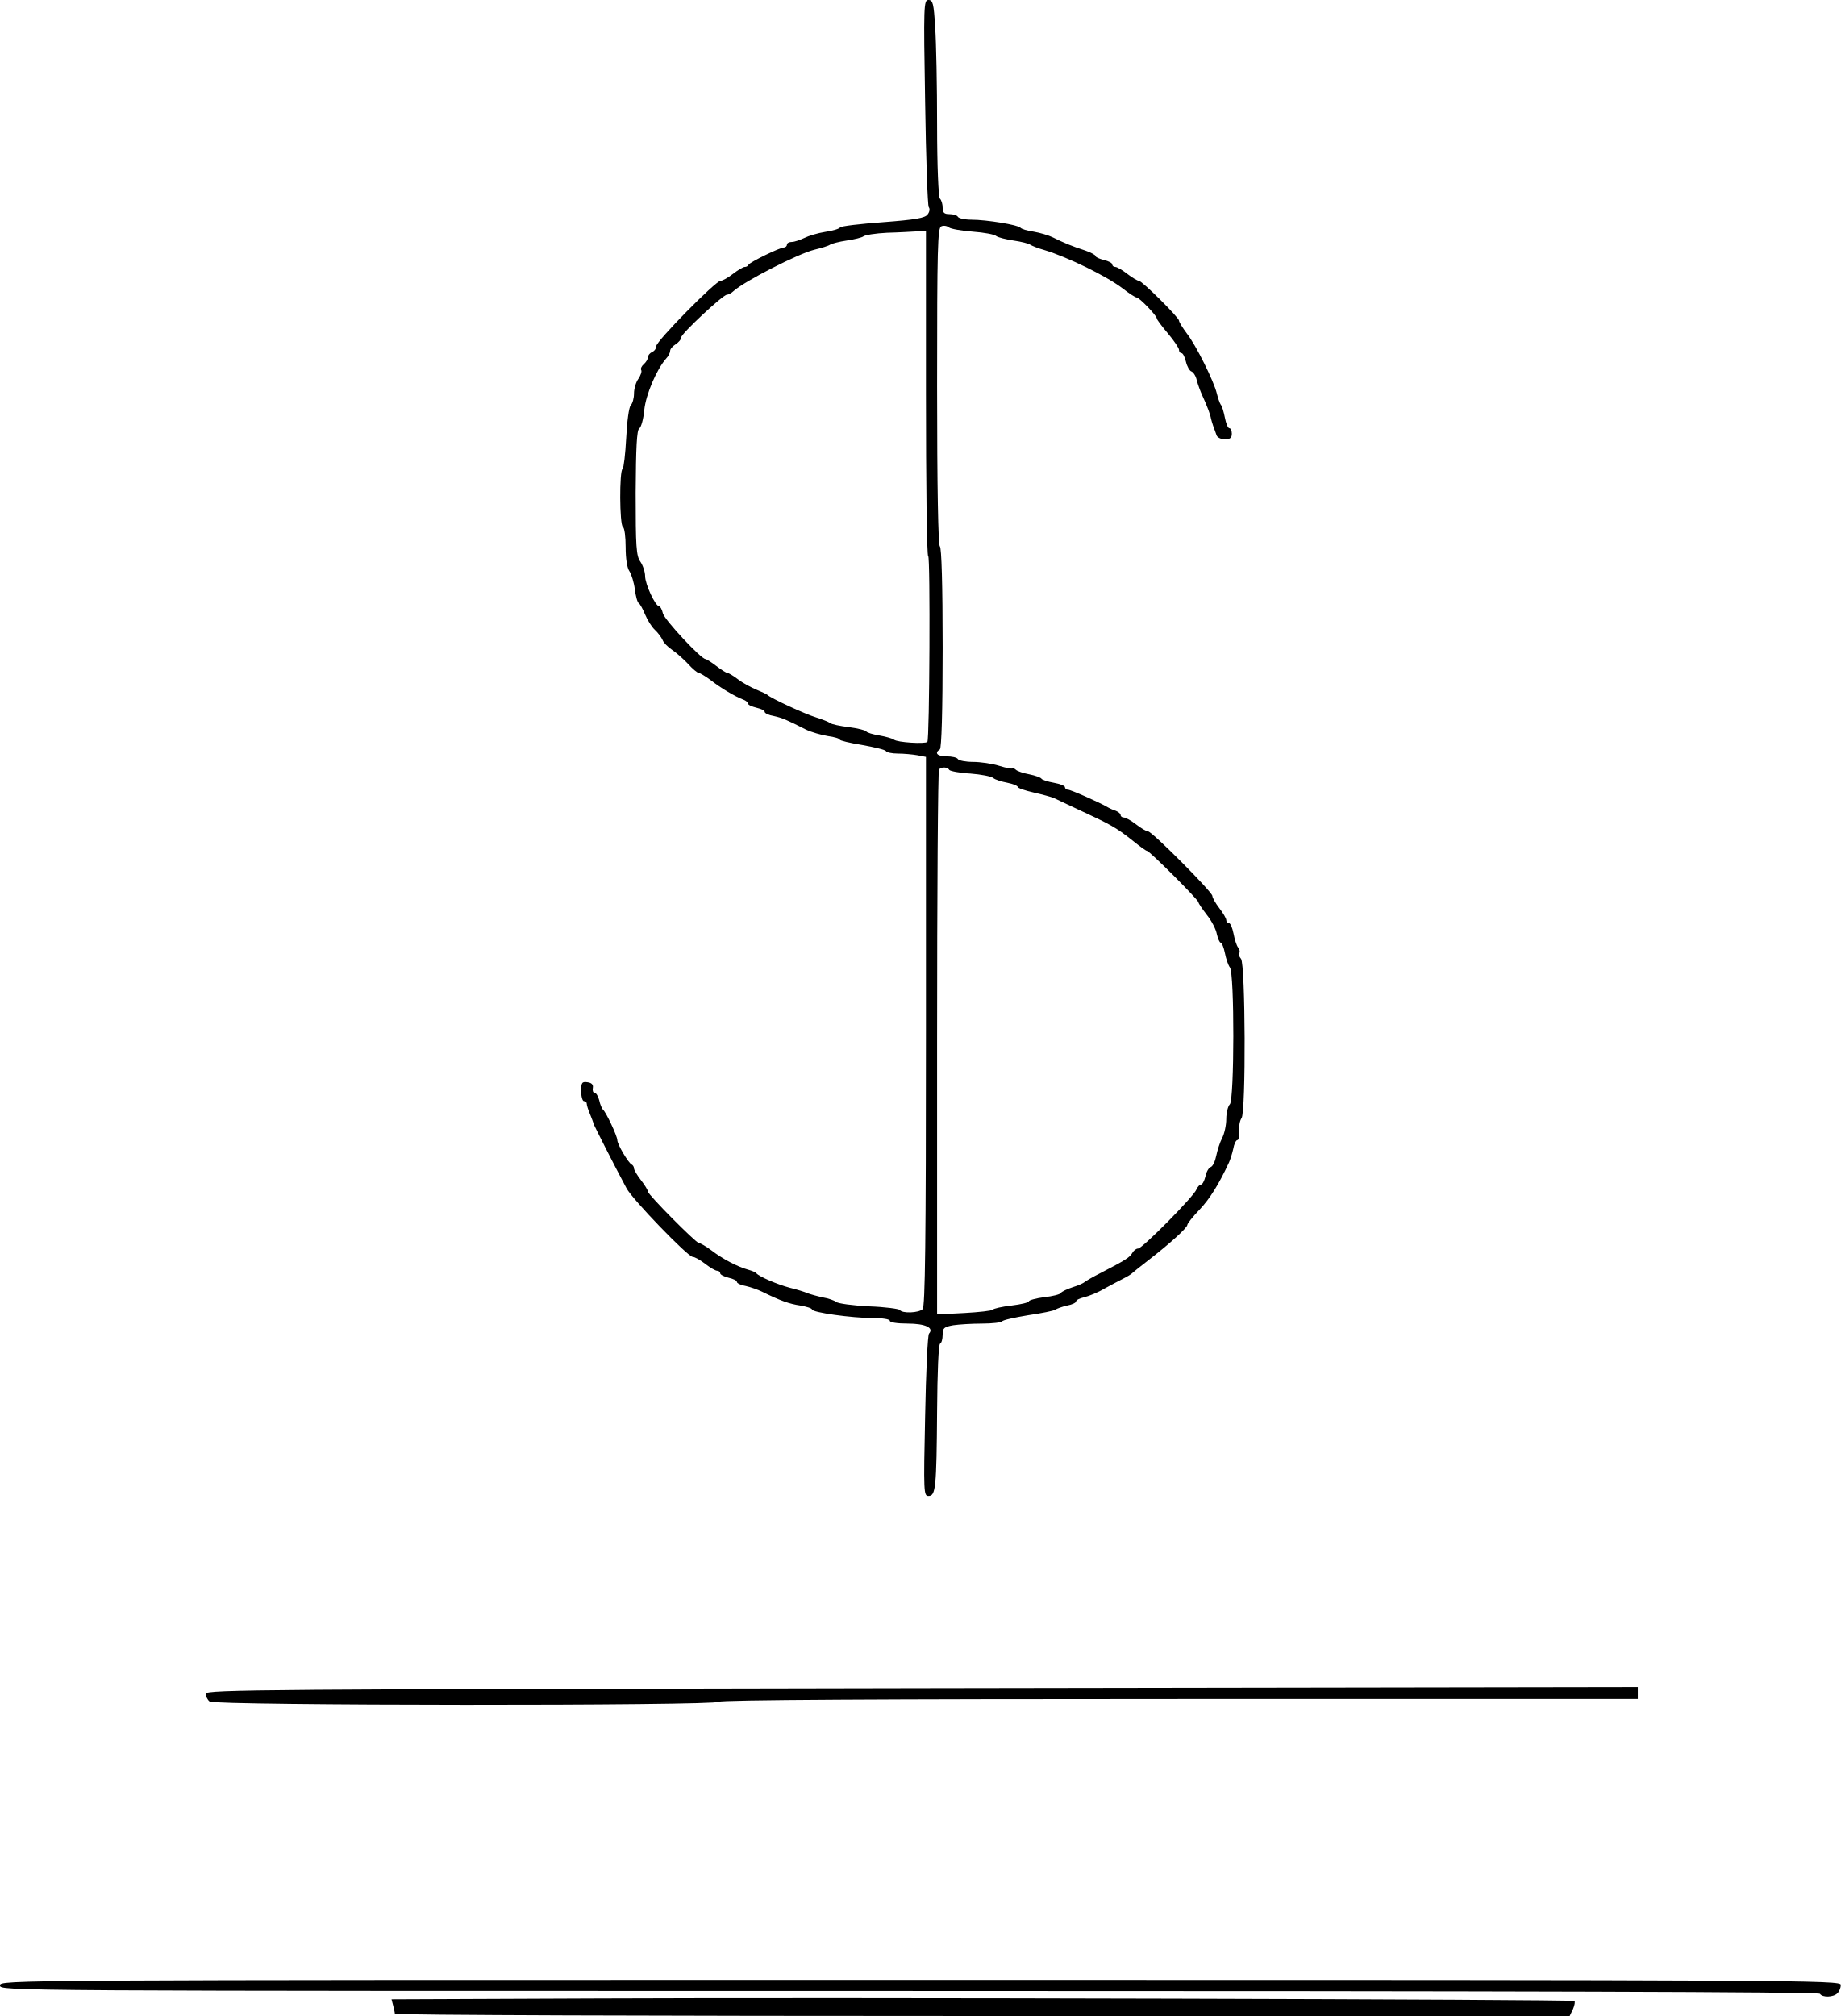
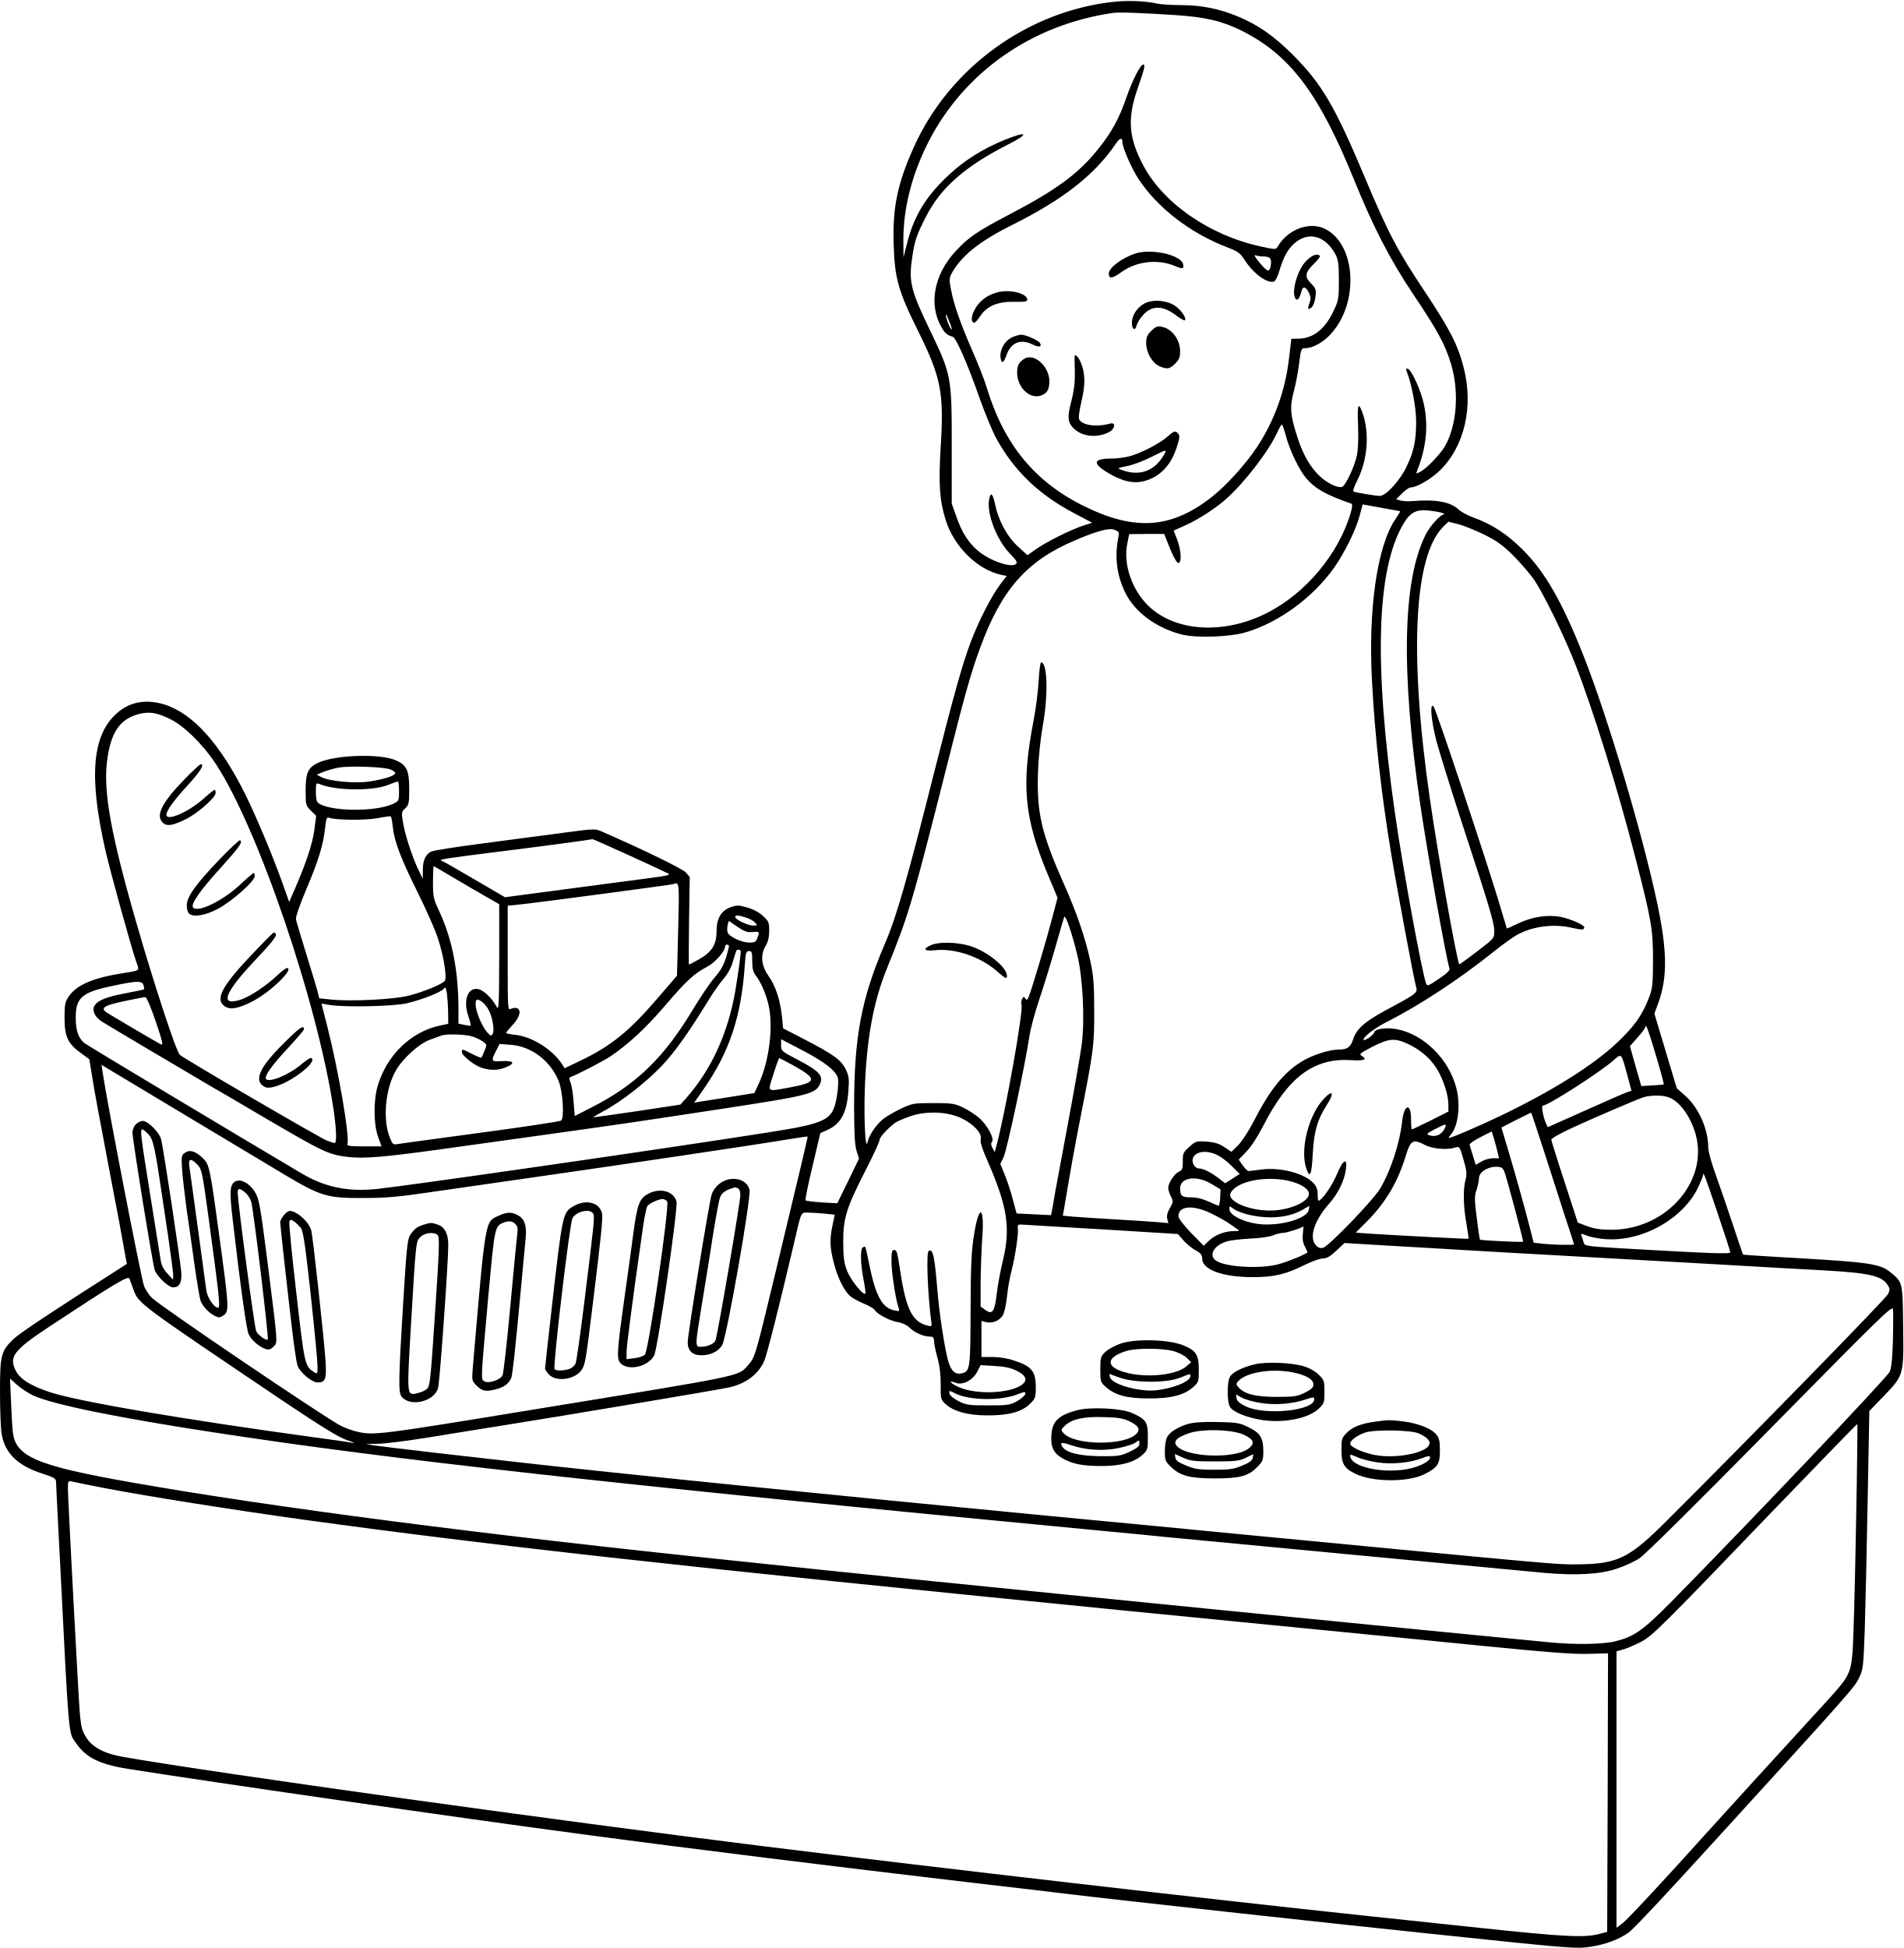
- <svg xmlns="http://www.w3.org/2000/svg" version="1.0" width="662pt" height="725pt" viewBox="0 0 662 725" preserveAspectRatio="xMidYMid meet">
-   <g transform="translate(0,725) scale(0.1,-0.1)" fill="#000000" stroke="none">
-     <path d="M3327 6883 c3 -203 9 -373 13 -378 5 -6 3 -17 -4 -26 -9 -13 -43 -19 -161 -28 -81 -6 -151 -14 -154 -19 -3 -5 -27 -12 -54 -16 -26 -4 -59 -14 -75 -22 -15 -7 -35 -14 -44 -14 -10 0 -18 -4 -18 -10 0 -5 -5 -10 -11 -10 -14 0 -123 -53 -127 -62 -2 -5 -8 -8 -14 -8 -5 0 -24 -11 -42 -25 -18 -14 -38 -25 -45 -25 -17 0 -231 -217 -231 -235 0 -9 -7 -18 -15 -21 -8 -4 -15 -12 -15 -19 0 -7 -7 -18 -15 -25 -8 -7 -12 -16 -9 -21 3 -5 -2 -19 -10 -31 -9 -12 -16 -36 -16 -53 0 -17 -5 -36 -12 -43 -6 -6 -13 -56 -16 -117 -3 -58 -9 -108 -13 -111 -12 -7 -11 -201 1 -209 6 -3 10 -36 10 -73 0 -40 5 -75 14 -87 7 -11 16 -40 19 -64 3 -24 9 -47 14 -50 5 -3 15 -22 23 -41 8 -19 23 -44 35 -55 12 -11 24 -28 28 -37 3 -9 19 -25 34 -35 15 -10 41 -33 57 -50 16 -18 34 -33 39 -33 4 0 24 -12 43 -26 37 -29 88 -59 117 -70 9 -3 17 -10 17 -14 0 -5 14 -11 30 -15 17 -4 30 -10 30 -15 0 -5 15 -12 33 -15 31 -7 45 -13 116 -49 19 -9 54 -19 78 -23 23 -3 43 -9 43 -13 0 -3 36 -12 80 -19 44 -8 83 -17 86 -22 3 -5 22 -9 43 -9 21 0 53 -3 70 -6 l31 -6 0 -987 c0 -754 -3 -990 -12 -999 -14 -14 -74 -16 -82 -3 -3 4 -53 11 -111 13 -58 3 -111 10 -118 16 -6 5 -28 13 -47 16 -19 4 -44 11 -55 15 -11 5 -40 14 -65 20 -45 12 -110 40 -120 52 -3 4 -16 9 -30 13 -39 11 -92 39 -131 69 -20 15 -41 27 -46 27 -10 0 -183 174 -183 185 0 5 -11 23 -25 41 -14 18 -25 37 -25 42 0 6 -4 12 -8 14 -12 5 -52 73 -52 88 0 14 -41 102 -52 110 -3 3 -10 18 -13 33 -4 15 -11 27 -17 27 -5 0 -8 8 -6 18 2 11 -4 18 -19 20 -20 3 -23 -1 -23 -32 0 -20 5 -36 10 -36 6 0 10 -4 10 -9 0 -5 5 -22 12 -38 6 -15 12 -30 12 -33 1 -5 75 -151 119 -233 20 -39 221 -247 238 -247 7 0 27 -11 45 -25 18 -14 37 -25 43 -25 6 0 11 -4 11 -9 0 -5 14 -12 30 -16 17 -4 30 -10 30 -15 0 -5 15 -12 33 -15 17 -4 43 -13 57 -20 67 -33 98 -44 138 -50 23 -4 42 -10 42 -14 0 -11 144 -31 218 -31 35 0 62 -4 62 -10 0 -6 28 -10 64 -10 63 0 96 -15 77 -36 -5 -5 -11 -138 -14 -297 -6 -275 -5 -287 12 -287 26 0 29 28 31 305 1 140 5 241 11 243 5 2 9 16 9 32 0 24 5 28 38 34 20 3 67 6 104 6 37 0 69 4 72 8 3 5 45 14 93 22 48 7 93 16 98 20 6 4 25 11 43 15 17 3 32 10 32 15 0 5 13 11 30 15 16 4 49 17 72 31 24 13 54 29 68 36 14 7 27 15 30 18 3 3 30 25 60 48 79 61 139 116 140 127 0 5 20 30 44 55 36 38 69 90 106 170 4 9 11 30 15 48 3 18 10 32 15 32 5 0 7 15 6 33 -1 17 3 38 9 46 16 22 14 554 -2 573 -7 8 -10 18 -6 21 3 4 1 12 -4 19 -6 7 -13 30 -17 51 -4 20 -11 37 -16 37 -6 0 -10 5 -10 11 0 6 -11 25 -25 43 -14 18 -25 38 -25 44 0 14 -217 232 -231 232 -6 0 -25 11 -43 25 -18 14 -38 25 -44 25 -7 0 -12 4 -12 9 0 5 -8 11 -17 15 -10 3 -25 10 -33 15 -28 16 -129 61 -139 61 -6 0 -11 4 -11 9 0 5 -18 12 -40 16 -22 4 -42 10 -45 15 -3 4 -22 11 -42 15 -21 4 -44 11 -50 17 -7 6 -13 8 -13 5 0 -3 -21 1 -47 9 -25 8 -68 14 -94 14 -26 0 -51 5 -54 10 -3 6 -22 10 -41 10 -33 0 -45 12 -24 25 6 4 10 137 10 365 0 228 -4 361 -10 365 -6 4 -10 207 -10 576 0 499 2 570 15 575 8 4 21 2 28 -4 6 -5 45 -12 85 -15 41 -3 79 -10 85 -16 7 -5 35 -12 62 -16 28 -4 55 -11 60 -15 6 -4 28 -13 50 -19 86 -26 226 -95 282 -138 23 -18 46 -33 51 -33 9 0 72 -65 72 -75 0 -4 18 -28 40 -54 22 -26 40 -53 40 -59 0 -7 4 -12 9 -12 5 0 12 -14 16 -31 4 -17 13 -33 20 -35 7 -3 16 -17 19 -32 4 -15 13 -40 21 -57 17 -37 28 -67 30 -80 1 -5 5 -18 8 -27 4 -10 9 -25 12 -33 2 -8 16 -15 30 -15 18 0 25 5 25 20 0 11 -4 20 -9 20 -5 0 -12 17 -16 38 -4 20 -10 42 -15 47 -4 6 -10 24 -14 40 -10 43 -75 174 -108 216 -15 20 -28 41 -28 46 0 11 -133 143 -144 143 -5 0 -24 11 -42 25 -18 14 -37 25 -43 25 -6 0 -11 4 -11 9 0 5 -13 12 -30 16 -16 4 -30 10 -30 14 0 4 -17 13 -37 20 -47 15 -80 29 -116 47 -16 8 -47 17 -70 21 -23 3 -44 10 -47 14 -7 10 -122 29 -177 29 -23 0 -45 5 -48 10 -3 6 -17 10 -31 10 -18 0 -24 5 -24 23 0 13 -4 27 -10 33 -5 5 -10 115 -10 264 0 140 -3 299 -7 353 -5 84 -8 97 -24 97 -17 0 -18 -18 -12 -367z m3 -1048 c0 -322 3 -585 8 -585 8 0 5 -660 -3 -668 -8 -8 -108 -2 -120 8 -5 4 -29 11 -52 15 -24 4 -45 10 -48 15 -3 4 -31 11 -62 15 -32 4 -62 10 -68 15 -5 4 -28 13 -50 20 -40 12 -165 70 -175 81 -3 3 -21 11 -40 19 -19 8 -49 24 -66 37 -17 13 -34 23 -38 23 -4 0 -22 11 -40 25 -18 14 -36 25 -39 25 -16 0 -147 141 -153 164 -3 14 -10 26 -14 26 -13 0 -50 79 -50 108 0 15 -8 39 -17 52 -15 21 -17 53 -17 248 1 163 4 226 13 231 7 5 15 34 18 67 6 56 44 145 79 185 8 8 14 21 14 27 0 7 9 17 20 24 11 7 20 18 20 25 0 13 150 153 164 153 5 0 17 6 25 14 41 36 232 134 290 148 25 6 51 14 56 18 6 4 33 11 60 15 28 4 55 11 60 15 6 5 44 11 85 13 41 1 90 4 108 5 l32 2 0 -585z m84 -1354 c3 -4 37 -11 76 -13 38 -3 75 -10 82 -16 7 -6 30 -13 51 -17 20 -4 37 -11 37 -15 0 -4 26 -13 57 -20 31 -7 64 -16 73 -20 8 -4 47 -22 85 -40 119 -55 139 -66 197 -112 26 -21 49 -38 53 -38 9 0 185 -176 185 -185 0 -4 14 -24 30 -45 17 -21 33 -52 36 -69 4 -17 10 -31 14 -31 4 0 11 -17 15 -37 4 -21 12 -44 18 -52 17 -20 16 -476 0 -492 -7 -7 -13 -31 -13 -53 0 -23 -7 -54 -15 -69 -8 -15 -17 -44 -21 -63 -4 -20 -12 -38 -20 -41 -7 -2 -16 -18 -19 -34 -4 -16 -11 -29 -16 -29 -5 0 -12 -8 -16 -17 -8 -24 -195 -213 -210 -213 -7 0 -16 -7 -21 -16 -9 -16 -25 -26 -112 -71 -30 -15 -57 -31 -60 -34 -3 -3 -22 -12 -42 -18 -21 -7 -40 -16 -43 -21 -3 -5 -30 -12 -60 -15 -30 -4 -55 -11 -55 -15 0 -4 -28 -11 -62 -15 -35 -4 -65 -11 -68 -15 -3 -4 -49 -9 -102 -12 l-98 -5 0 977 c0 537 3 980 7 983 9 10 31 9 37 -2z" />
-     <path d="M740 1159 c0 -9 6 -22 14 -28 17 -15 1822 -16 1831 -1 4 7 590 10 1656 10 l1649 0 0 21 0 22 -2575 -4 c-2370 -4 -2575 -5 -2575 -20z" />
-     <path d="M0 110 c0 -20 7 -20 3269 -20 2169 0 3272 -3 3276 -10 9 -14 48 -13 63 2 7 7 12 20 12 30 0 17 -129 18 -3310 18 -3303 0 -3310 0 -3310 -20z" />
-     <path d="M2151 63 l-743 -3 6 -23 c3 -12 6 -25 6 -29 0 -5 951 -8 2113 -8 l2112 0 12 25 c6 14 8 27 5 29 -10 6 -2669 13 -3511 9z" />
+ <svg xmlns="http://www.w3.org/2000/svg" version="1.0" width="1121pt" height="1147pt" viewBox="0 0 1121 1147" preserveAspectRatio="xMidYMid meet">
+   <g transform="translate(0,1147) scale(0.1,-0.1)" fill="#000000" stroke="none">
+     <path d="M6565 11460 c-511 -53 -974 -389 -1184 -858 -96 -214 -125 -354 -118 -572 6 -198 27 -274 142 -505 137 -277 155 -364 135 -685 -13 -224 -7 -314 29 -431 49 -158 187 -293 328 -324 l32 -6 -40 -52 c-51 -68 -127 -217 -173 -339 -50 -135 -99 -309 -215 -768 -160 -634 -222 -850 -289 -1005 -139 -324 -182 -548 -182 -961 0 -155 4 -224 14 -259 l15 -47 -64 -132 -64 -131 -90 5 c-50 3 -93 9 -97 12 -3 4 15 94 41 201 l46 195 40 18 c80 35 116 101 125 227 6 76 4 90 -16 132 -27 55 -72 87 -252 180 l-116 60 -7 70 c-10 97 -38 182 -80 240 -42 60 -48 124 -15 177 13 22 20 51 20 87 0 49 -3 57 -36 87 -21 21 -57 40 -92 50 -50 15 -62 15 -97 3 -58 -20 -85 -66 -85 -143 0 -78 -27 -121 -104 -165 -31 -17 -57 -31 -59 -31 -1 0 -1 116 1 258 l4 258 -23 27 c-20 22 -250 134 -495 241 -39 17 -46 17 -230 -8 -104 -14 -315 -41 -469 -62 -154 -20 -291 -41 -305 -48 -33 -15 -50 -51 -50 -111 l0 -50 -30 62 c-36 78 -77 205 -88 278 -8 50 -7 56 15 76 21 20 23 31 23 111 0 112 -14 142 -78 171 -94 41 -359 33 -460 -15 -58 -28 -72 -58 -72 -163 0 -84 1 -88 31 -118 l31 -31 -11 -85 c-12 -84 -48 -191 -114 -344 l-34 -78 -33 93 c-61 173 -159 406 -225 540 -150 301 -309 477 -477 530 -108 33 -204 16 -279 -51 -147 -129 -167 -374 -68 -809 31 -134 153 -575 183 -660 18 -49 22 -46 -79 -62 -178 -28 -273 -69 -320 -137 -22 -33 -25 -48 -25 -126 0 -109 19 -151 93 -205 l53 -39 17 -104 c17 -107 29 -167 117 -634 29 -148 60 -314 69 -369 l18 -98 -56 -36 c-374 -238 -574 -371 -610 -405 -75 -72 -81 -94 -81 -312 0 -104 4 -217 10 -249 18 -111 93 -185 237 -232 69 -22 83 -30 83 -48 0 -12 9 -192 20 -401 58 -1148 52 -1072 98 -1139 59 -85 137 -124 304 -151 483 -77 1961 -290 2668 -384 680 -91 1459 -187 2300 -286 261 -30 529 -62 595 -70 201 -25 1538 -172 2090 -229 858 -90 874 -92 966 -78 81 12 164 43 219 82 29 20 209 212 525 559 776 851 808 887 833 941 25 52 26 67 34 285 4 127 12 468 17 758 l10 529 84 87 c119 123 119 123 115 413 -3 263 -2 258 -79 320 -56 45 -128 56 -508 78 -195 11 -356 21 -356 23 -1 1 -26 74 -55 162 -29 88 -75 221 -101 295 -29 78 -49 151 -49 175 0 106 -55 231 -134 302 l-51 45 -66 220 -66 220 23 62 c55 152 53 309 -7 591 -86 406 -291 1094 -433 1453 -125 316 -225 491 -355 622 -92 93 -184 153 -289 191 -35 12 -76 34 -92 49 -50 46 -133 61 -280 49 -19 -1 -47 0 -62 4 l-26 7 35 35 c19 19 42 35 51 35 36 0 121 50 173 101 144 142 198 375 139 604 -33 132 -82 227 -227 445 -166 249 -216 345 -353 670 -177 422 -255 556 -425 726 -113 113 -206 178 -327 228 -109 45 -215 66 -335 66 -54 0 -116 4 -138 9 -68 15 -166 19 -250 11z m360 -79 c177 -12 272 -35 386 -91 287 -144 456 -368 664 -880 113 -278 211 -468 346 -670 149 -222 189 -297 225 -415 49 -165 33 -364 -38 -485 -28 -47 -106 -128 -142 -147 -27 -14 -28 -14 -21 3 54 134 68 265 41 392 -16 79 -73 204 -95 211 -10 3 -12 -1 -7 -15 29 -72 56 -215 56 -295 0 -112 -13 -176 -56 -266 -39 -83 -122 -173 -158 -173 -23 0 -131 18 -153 25 -8 3 0 26 22 70 62 125 72 287 24 408 -21 51 -26 28 -21 -90 3 -72 0 -140 -7 -175 -14 -65 -66 -177 -87 -185 -8 -3 -28 0 -45 7 -97 40 -171 137 -218 285 -43 132 -46 175 -22 269 12 43 26 119 32 167 11 86 12 89 38 89 43 1 104 34 149 84 172 188 146 542 -45 623 -92 38 -215 -13 -270 -112 -9 -15 -17 -14 -99 4 -300 65 -573 254 -691 477 -87 164 -95 276 -33 454 41 117 46 140 33 140 -17 0 -63 -91 -98 -190 -43 -126 -86 -205 -164 -303 -116 -147 -246 -243 -523 -388 -197 -103 -244 -136 -321 -219 -126 -136 -159 -312 -84 -444 21 -38 34 -49 68 -59 20 -6 87 -159 159 -364 32 -90 75 -193 95 -230 107 -196 253 -336 465 -447 l102 -54 -53 -17 c-72 -23 -222 -98 -281 -141 l-47 -33 -55 50 c-64 58 -115 152 -135 247 -15 67 -26 78 -35 35 -18 -82 42 -240 121 -322 40 -41 47 -54 36 -62 -29 -25 -160 22 -227 81 -55 48 -92 107 -123 196 l-28 79 0 340 c0 412 -1 417 -135 695 -103 214 -118 271 -100 398 15 112 27 146 83 256 87 171 231 297 487 427 127 64 110 80 -27 24 -128 -53 -234 -120 -324 -204 -132 -122 -204 -238 -245 -395 l-23 -91 -1 101 c0 188 50 386 147 577 211 413 610 692 1088 761 37 5 173 0 370 -13z m-315 -749 c1 -32 56 -158 95 -216 113 -171 304 -318 522 -402 63 -24 76 -33 103 -75 53 -82 135 -141 174 -126 8 3 22 32 31 64 24 80 48 125 89 161 83 72 183 44 242 -68 15 -28 19 -57 19 -150 0 -108 -2 -119 -31 -180 -50 -107 -119 -162 -204 -164 l-45 -1 -13 -110 c-22 -193 -86 -372 -191 -530 -64 -97 -178 -223 -263 -290 -236 -186 -449 -203 -744 -60 -298 144 -480 365 -583 703 -12 41 -51 141 -87 222 -71 164 -107 268 -124 358 -10 50 -10 64 3 89 53 102 165 193 357 288 301 150 486 295 610 477 25 37 40 41 40 10z m828 -672 c42 0 52 -12 46 -52 -8 -45 -18 -42 -69 19 -24 29 -32 44 -21 40 10 -4 30 -7 44 -7z m-1842 -397 c7 -18 11 -33 8 -33 -7 0 -34 67 -33 82 0 8 3 8 6 -2 3 -8 12 -30 19 -47z m1977 -660 c22 -83 76 -196 117 -246 54 -64 119 -101 267 -152 9 -3 8 -17 -3 -57 -72 -242 -266 -473 -494 -588 -250 -126 -531 -111 -691 37 -101 94 -156 250 -130 373 l11 55 103 1 103 0 34 -85 c22 -54 41 -86 50 -86 21 0 16 79 -9 142 l-19 49 65 29 c78 34 191 107 255 167 109 101 245 280 292 386 10 23 22 42 25 42 4 0 14 -30 24 -67z m562 -423 c60 -11 110 -20 111 -20 2 0 -12 -23 -31 -51 -105 -160 -158 -528 -135 -949 17 -325 54 -659 111 -1005 36 -217 135 -747 148 -793 11 -38 11 -39 -179 -141 -122 -66 -172 -110 -191 -170 -15 -47 -34 -61 -85 -61 -57 0 -158 -33 -219 -71 -107 -66 -188 -168 -283 -354 -29 -56 -69 -117 -91 -139 l-39 -38 -42 28 c-32 21 -58 29 -105 32 -60 4 -64 3 -101 -31 -36 -32 -39 -40 -38 -85 0 -43 -3 -52 -23 -61 -27 -12 -63 -67 -63 -96 0 -11 7 -33 16 -50 14 -28 14 -32 -6 -68 -15 -25 -20 -47 -16 -63 l7 -26 -63 6 c-35 3 -146 10 -248 16 -102 6 -213 13 -248 16 l-63 6 6 31 c36 218 63 369 100 557 75 381 80 417 79 620 0 152 -4 203 -22 288 -31 142 -79 282 -155 454 -134 301 -162 422 -154 658 3 92 15 204 28 275 33 184 28 375 -10 375 -4 0 -11 -48 -14 -107 -3 -60 -17 -168 -31 -241 -72 -375 -54 -568 83 -897 l59 -141 -34 -129 c-35 -133 -114 -397 -134 -450 -9 -23 -13 -26 -21 -15 -8 13 -10 13 -19 0 -5 -8 -7 -25 -4 -37 11 -41 -95 -632 -147 -827 l-11 -40 -13 24 c-9 17 -10 29 -3 37 15 19 -25 95 -74 139 -22 20 -66 48 -97 63 -51 24 -67 26 -176 26 -114 0 -123 -2 -187 -32 -38 -18 -83 -44 -102 -58 -43 -33 -86 -95 -96 -137 -13 -63 -23 118 -17 310 11 298 50 513 132 714 126 310 146 377 350 1183 111 441 142 549 197 700 126 344 275 513 558 633 137 58 201 75 235 62 23 -9 27 -15 22 -39 -24 -119 -11 -226 40 -331 56 -114 182 -208 333 -246 86 -22 286 -15 380 14 193 58 391 203 516 378 61 86 130 225 151 307 10 37 18 67 18 67 1 0 50 -9 110 -20z m360 -31 c11 -4 15 -8 8 -8 -21 -1 -82 -69 -107 -119 -136 -269 -147 -806 -31 -1594 43 -291 147 -877 171 -960 4 -12 -14 -29 -63 -62 -60 -41 -68 -44 -74 -28 -25 66 -139 689 -184 1005 -125 876 -109 1431 49 1701 40 69 77 88 151 80 33 -4 69 -10 80 -15z m244 -126 c77 -38 110 -62 176 -127 44 -45 100 -110 124 -146 56 -85 177 -334 236 -485 106 -270 254 -746 354 -1137 98 -381 106 -430 106 -613 -1 -150 -2 -164 -28 -230 -38 -96 -85 -161 -182 -253 -141 -134 -384 -286 -690 -433 -128 -61 -286 -129 -302 -129 -3 0 2 9 11 19 44 49 59 177 32 277 -44 167 -187 310 -344 343 -64 13 -133 5 -139 -18 -4 -17 -63 -56 -63 -42 0 18 73 72 143 107 181 91 425 251 614 403 54 43 118 90 143 104 93 53 219 70 332 43 54 -12 68 -12 68 4 0 14 -79 49 -138 61 -80 15 -171 1 -257 -41 -33 -16 -60 -28 -61 -27 0 1 -17 58 -38 127 -65 222 -379 1165 -393 1180 -24 26 -15 -80 16 -202 17 -62 81 -270 144 -463 169 -515 197 -608 197 -657 0 -43 0 -43 -102 -121 -55 -42 -102 -76 -104 -75 -13 14 -127 651 -173 973 -123 851 -95 1430 78 1603 l31 30 57 -14 c32 -8 100 -36 152 -61z m-7739 -1086 c81 -38 194 -149 269 -262 251 -380 603 -1415 696 -2042 17 -120 19 -193 5 -193 -6 0 -27 7 -47 15 -49 21 -844 484 -864 504 -22 21 -149 408 -254 771 -150 518 -197 777 -175 955 21 172 75 251 188 281 62 15 103 9 182 -29z m1298 -297 c18 -7 31 -17 29 -24 -5 -15 -67 -35 -154 -48 -83 -12 -236 2 -282 27 l-26 14 37 15 c21 9 61 20 90 26 67 12 262 5 306 -10z m52 -128 c0 -57 -1 -59 -35 -75 -103 -49 -377 -46 -442 6 -8 5 -13 32 -13 64 0 49 2 54 18 48 93 -41 313 -44 407 -7 28 11 53 20 58 21 4 1 7 -25 7 -57z m-37 -209 c9 -88 48 -189 147 -388 49 -99 103 -220 119 -270 34 -103 55 -233 40 -251 -15 -19 -122 -63 -206 -85 -86 -24 -348 -37 -468 -24 l-65 7 -10 41 c-6 23 -36 123 -67 222 -30 99 -58 190 -60 202 -3 12 22 85 61 177 71 167 101 265 111 364 6 53 10 62 23 57 37 -14 210 -16 282 -3 41 8 78 13 81 11 3 -1 9 -28 12 -60z m1391 -169 c116 -53 220 -101 231 -107 16 -9 -7 -14 -115 -28 -74 -10 -295 -39 -491 -65 l-355 -47 -180 105 c-98 58 -186 108 -194 110 -21 7 17 13 335 53 236 29 541 70 554 74 2 1 98 -42 215 -95z m-1033 -132 c63 -37 149 -88 192 -112 l77 -44 0 -315 c-1 -294 -2 -314 -17 -286 -25 47 -73 93 -106 101 -62 13 -91 -66 -59 -159 11 -31 17 -57 12 -57 -4 0 -22 3 -39 6 l-31 7 0 81 c0 226 -36 412 -109 571 -39 83 -41 93 -41 181 0 52 2 94 4 94 2 0 55 -31 117 -68z m1323 -304 l-7 -273 -112 -130 c-168 -196 -276 -284 -456 -370 l-94 -45 -14 23 c-58 88 -178 164 -278 174 -29 3 -53 8 -53 11 0 3 18 24 40 48 42 46 52 87 24 98 -8 3 -24 1 -35 -4 -19 -10 -19 -4 -19 298 l0 309 68 7 c101 10 895 116 907 120 36 15 36 14 29 -266z m397 70 c21 -6 46 -19 55 -30 16 -17 16 -18 -10 -18 -31 0 -106 36 -106 50 0 13 14 13 61 -2z m1955 -228 c31 -133 43 -369 25 -516 -7 -54 -41 -252 -76 -439 -35 -187 -71 -380 -80 -430 -8 -49 -18 -101 -20 -115 l-5 -25 -102 5 -101 5 -23 85 c-12 47 -34 112 -48 146 l-25 61 19 39 c20 40 128 549 151 704 6 47 34 150 61 230 27 80 69 217 94 305 25 88 48 167 51 175 7 20 48 -98 79 -230z m-1914 142 c41 4 43 2 28 -36 -8 -22 -16 -26 -47 -26 -45 0 -120 35 -128 60 -3 10 -3 29 0 43 l7 25 51 -35 c41 -28 59 -34 89 -31z m-139 -82 c1 -3 -7 -33 -17 -68 -14 -44 -33 -79 -67 -117 -26 -30 -84 -115 -129 -190 -171 -285 -335 -443 -599 -577 l-96 -49 -7 83 c-3 46 -11 96 -18 113 -8 20 -8 31 -1 33 34 11 200 97 239 124 102 69 210 169 318 296 124 145 173 191 246 228 47 24 108 92 108 121 0 13 19 15 23 3z m69 -30 c2 -13 -15 -136 -32 -237 -44 -250 -141 -461 -289 -629 l-34 -38 -251 -38 c-138 -20 -255 -37 -261 -37 -5 0 22 16 60 37 104 55 251 170 344 268 74 78 157 194 280 395 24 39 61 91 82 116 24 27 45 65 55 101 9 31 19 61 21 65 5 8 24 6 25 -3z m68 -59 c0 -42 5 -65 19 -82 32 -42 61 -107 77 -176 29 -123 5 -326 -55 -458 l-28 -61 -144 -23 c-79 -12 -159 -25 -178 -28 l-33 -6 55 79 c153 220 222 427 243 727 5 77 8 87 25 87 17 0 19 -8 19 -59z m-3585 -142 c4 -11 5 -22 3 -24 -1 -2 -52 -13 -112 -24 -107 -20 -160 -41 -179 -72 -17 -27 1 -67 41 -93 34 -22 497 -296 642 -381 36 -20 184 -107 330 -193 333 -195 364 -210 477 -224 94 -11 207 -2 528 42 77 11 352 49 610 85 487 68 514 72 1060 155 529 81 560 89 586 152 18 44 -10 74 -129 136 -100 52 -102 54 -102 88 l0 35 121 -63 c135 -70 204 -124 214 -167 3 -15 1 -58 -5 -96 -24 -153 -51 -167 -420 -225 -617 -97 -2095 -310 -2292 -331 -171 -17 -303 10 -442 92 -355 210 -1265 755 -1280 768 -35 30 -50 74 -50 148 -1 118 37 151 217 188 145 31 174 31 182 4z m1794 -161 l1 -66 -51 -11 c-170 -37 -312 -175 -365 -356 -25 -86 -24 -224 2 -297 l21 -58 -103 0 c-83 0 -102 3 -98 13 15 40 -52 433 -119 695 l-34 133 46 -8 c89 -15 380 -9 459 10 91 22 197 64 214 84 11 14 14 10 20 -28 3 -24 7 -74 7 -111z m-1722 -52 c43 -128 46 -143 28 -134 -43 23 -311 181 -322 190 -32 26 -4 40 132 68 50 10 95 19 101 19 7 1 34 -64 61 -143z m1962 65 c23 -44 34 -121 22 -140 -8 -12 -13 -11 -31 10 -44 52 -82 161 -65 189 10 16 55 -20 74 -59z m6876 -275 c26 -87 45 -159 43 -161 -2 -2 -32 -4 -68 -6 l-64 -4 -34 118 -33 117 45 51 c25 28 46 56 46 63 1 27 22 -32 65 -178z m-6980 123 c22 -6 52 -20 67 -30 26 -19 27 -20 11 -57 -8 -20 -16 -38 -18 -40 -2 -2 -26 8 -54 22 -59 30 -61 31 -61 12 0 -22 75 -81 119 -94 53 -16 93 -15 141 4 57 23 46 40 -23 36 -65 -4 -67 -1 -36 60 l21 41 67 -5 c122 -9 235 -96 282 -216 24 -61 33 -213 14 -230 -5 -5 -217 -37 -470 -71 -253 -34 -474 -64 -491 -67 -29 -5 -32 -3 -48 37 -43 106 -27 288 35 395 41 72 136 158 201 182 29 10 60 22 68 25 27 10 134 7 175 -4z m5515 -45 c73 -34 131 -83 170 -144 38 -60 70 -156 70 -214 l0 -41 -105 -53 c-58 -28 -107 -52 -110 -52 -3 0 -5 27 -5 59 0 103 -42 90 -53 -16 -14 -125 -66 -284 -128 -390 -42 -70 -303 -341 -337 -350 -19 -4 -30 0 -45 18 -38 47 -5 145 80 241 53 60 90 135 99 201 11 76 -17 60 -54 -30 -27 -65 -89 -153 -107 -153 -3 0 -5 17 -5 39 0 27 -7 46 -25 65 -53 57 -192 94 -305 80 -36 -5 -70 -9 -77 -9 -6 0 -22 15 -35 34 l-23 33 45 47 c28 28 67 89 99 151 146 287 297 400 513 388 82 -5 103 2 69 24 -19 11 -13 16 62 55 97 49 131 52 207 17z m1293 -182 l25 -94 -26 -9 c-15 -5 -126 -54 -247 -108 l-220 -98 -12 26 c-16 38 -27 101 -17 101 31 0 339 198 418 268 46 41 44 43 79 -86z m-4917 58 c154 -85 150 -104 -31 -136 -121 -21 -115 -28 -80 81 16 52 32 95 34 95 2 0 36 -18 77 -40z m-2986 -649 c210 -125 248 -136 460 -135 132 0 209 7 385 33 121 17 393 57 605 87 499 71 1363 200 1509 225 63 10 115 18 117 17 2 -3 -29 -135 -187 -792 -124 -515 -122 -508 -166 -557 -58 -64 -14 -55 -1233 -254 -953 -156 -968 -158 -1070 -134 -24 5 -67 21 -95 35 -90 46 -1059 701 -1110 752 -16 15 -36 45 -46 68 -15 33 -218 1080 -244 1256 l-7 48 463 -278 c255 -153 534 -320 619 -371z m8147 458 c61 -23 119 -98 153 -198 95 -282 -159 -582 -491 -582 -62 0 -101 6 -141 21 l-56 21 -77 237 c-43 130 -78 243 -79 251 -1 8 51 37 129 73 140 64 362 159 410 176 40 14 117 15 152 1z m-4165 -123 c71 -34 122 -89 114 -122 -5 -17 8 -58 40 -130 118 -271 137 -396 89 -592 -14 -56 -29 -142 -35 -189 -12 -106 -26 -127 -67 -96 l-28 20 0 144 c1 79 5 192 9 250 16 195 -17 218 -47 33 -16 -98 -20 -175 -21 -444 -1 -347 -3 -364 -50 -376 -39 -10 -64 12 -81 69 -22 77 -53 280 -65 425 -16 197 -26 242 -51 226 -15 -9 -6 -254 15 -412 5 -33 4 -34 -22 -27 -87 21 -124 92 -157 300 -21 137 -23 145 -40 145 -12 0 -15 -14 -15 -64 0 -65 23 -218 40 -270 10 -28 9 -28 -22 -22 -72 14 -111 85 -148 267 -11 56 -22 105 -24 107 -3 2 -9 1 -15 -3 -16 -9 -13 -104 5 -191 8 -42 13 -78 10 -81 -12 -12 -86 80 -107 133 -18 48 -23 79 -23 169 -1 140 18 202 131 423 46 89 83 170 83 180 0 16 46 66 92 101 9 7 48 24 85 37 94 34 220 30 305 -10z m3424 -173 c37 -115 93 -289 125 -388 33 -99 59 -181 59 -182 0 -5 -118 -3 -178 3 l-60 7 -22 86 c-28 112 -91 336 -134 479 l-34 113 86 44 c48 24 88 44 89 44 1 1 32 -92 69 -206z m-581 107 c-17 -32 -51 -46 -86 -35 -21 7 -18 10 31 36 70 36 74 36 55 -1z m314 -132 l9 -38 -37 0 c-20 0 -50 -9 -68 -20 l-32 -19 -16 52 c-9 29 -18 58 -20 65 -3 7 24 26 63 46 l67 34 13 -41 c7 -23 16 -59 21 -79z m-426 40 c44 -23 130 -30 177 -15 25 8 27 6 49 -71 19 -66 21 -86 12 -118 -15 -55 -14 -154 5 -258 8 -48 14 -89 12 -90 -3 -2 -405 19 -564 29 l-100 7 66 66 c110 111 181 230 229 387 29 93 42 100 114 63z m-1228 -57 c22 -10 62 -39 88 -66 l48 -47 -43 -28 -43 -27 -35 27 c-46 36 -94 60 -119 60 -24 0 -44 33 -36 59 13 41 77 51 140 22z m1694 -98 c10 -21 111 -399 111 -414 0 -5 -249 7 -254 12 -2 2 -11 60 -19 128 -14 108 -14 130 -1 165 7 23 14 53 14 69 0 34 49 67 101 67 29 0 38 -5 48 -27z m1255 -242 c42 -124 76 -229 76 -235 0 -11 -124 -6 -647 24 -207 13 -212 13 -217 36 -3 12 -9 29 -12 38 -6 14 -3 14 30 1 20 -8 69 -18 108 -21 215 -17 456 116 547 301 17 36 31 70 31 76 0 26 11 -4 84 -220z m-2978 167 l52 -31 -2 -49 c-1 -26 -6 -48 -9 -48 -4 1 -30 12 -59 25 -35 16 -71 25 -104 25 -54 0 -64 8 -64 53 0 65 98 79 186 25z m458 18 c63 -15 109 -43 114 -70 9 -42 -83 -91 -190 -102 -135 -14 -299 49 -270 103 37 68 205 102 346 69z m-229 -201 c119 -25 231 -13 310 34 l36 21 -3 -22 c-6 -45 -126 -88 -249 -88 -104 0 -219 48 -219 91 0 19 0 19 28 -1 15 -11 59 -27 97 -35z m-232 10 c40 -19 86 -45 103 -57 18 -13 40 -28 50 -35 16 -10 13 -12 -24 -12 -53 -1 -108 -23 -145 -59 l-28 -27 -75 76 c-43 45 -74 85 -74 97 0 62 85 70 193 17z m-2276 -1 l59 -6 -13 -62 c-18 -85 -16 -130 7 -220 21 -84 59 -163 95 -196 13 -12 49 -32 80 -45 32 -13 62 -30 67 -39 14 -24 88 -63 136 -71 25 -4 53 -17 68 -32 29 -29 83 -53 119 -53 20 0 25 -5 26 -27 0 -16 9 -59 20 -98 13 -46 19 -100 19 -158 -1 -82 1 -88 26 -112 49 -45 128 -68 244 -69 129 -1 208 20 257 69 30 30 33 38 33 95 0 96 -23 125 -128 159 -37 13 -89 21 -127 21 l-65 0 0 106 0 106 28 -7 c37 -8 77 8 97 39 9 13 20 62 25 108 4 45 17 119 29 163 21 85 41 218 35 248 -2 11 3 17 14 17 9 -1 222 -13 473 -28 l456 -28 32 -37 c18 -20 50 -47 72 -59 31 -17 39 -28 39 -49 0 -65 121 -109 299 -109 123 0 195 17 302 71 43 21 92 39 109 39 23 0 44 12 79 45 l49 46 268 -16 c148 -8 341 -20 429 -25 88 -6 365 -21 615 -35 250 -14 651 -37 890 -50 239 -14 518 -30 620 -35 268 -15 341 -32 376 -85 15 -23 15 -29 3 -55 -12 -25 -806 -839 -1294 -1325 -231 -232 -296 -264 -536 -266 -130 -1 -100 -3 -1919 171 -283 28 -823 79 -1200 115 -1185 113 -2630 259 -3115 315 -93 11 -312 35 -485 55 -173 20 -337 40 -365 44 l-50 9 71 1 c40 0 170 17 290 36 121 20 316 51 434 70 427 68 1305 216 1350 227 95 23 167 78 200 153 16 35 88 319 175 690 46 198 40 185 84 185 21 0 65 -3 98 -6z m2816 -117 c-4 -29 0 -54 11 -75 9 -17 16 -33 16 -35 0 -9 -118 -57 -175 -72 -106 -27 -304 -16 -362 21 -47 30 -17 88 57 113 19 7 82 15 140 18 58 2 119 11 137 19 17 8 44 14 60 15 21 0 106 27 119 38 1 1 -1 -19 -3 -42z m-6887 -330 c30 -83 23 -78 893 -664 212 -142 313 -204 360 -221 36 -12 55 -20 41 -18 -14 3 -110 17 -215 31 -791 108 -1412 214 -1575 269 -112 38 -172 76 -197 125 -42 82 -12 121 192 256 383 253 470 305 477 287 4 -9 14 -39 24 -65z m10362 -297 c-3 -106 -9 -165 -19 -187 -15 -33 -798 -858 -1282 -1350 -171 -173 -220 -208 -333 -237 -71 -18 -240 -21 -390 -6 -55 5 -400 39 -769 75 -1447 142 -3083 306 -3500 350 -77 8 -313 33 -525 55 -1461 151 -2727 315 -3553 461 -557 98 -684 151 -701 294 -3 22 -8 103 -11 179 l-6 139 42 -38 c23 -20 66 -48 95 -62 117 -53 487 -129 1069 -218 1049 -161 2318 -302 5240 -580 149 -14 315 -30 370 -36 242 -23 2102 -199 2217 -210 187 -17 334 -9 431 25 43 14 102 41 131 60 32 20 332 317 772 764 646 656 719 728 722 704 2 -15 2 -97 0 -182z m-5161 -181 c61 -30 68 -60 23 -88 -78 -47 -262 -52 -360 -10 -53 23 -71 45 -22 27 41 -16 101 15 127 65 l20 39 82 -5 c59 -3 96 -11 130 -28z m-360 -134 c82 -41 263 -44 362 -6 47 18 52 18 49 3 -2 -9 -23 -28 -48 -42 -41 -23 -55 -25 -170 -25 -113 0 -130 2 -175 25 -27 14 -51 33 -53 43 -4 21 -3 21 35 2z m5303 -802 c-6 -340 -15 -664 -20 -721 -10 -123 -22 -146 -142 -278 -256 -279 -691 -756 -738 -809 -207 -231 -444 -486 -474 -509 l-36 -27 0 814 0 814 43 12 c23 7 69 27 102 44 69 37 118 86 803 799 257 267 469 485 470 483 2 -2 -1 -282 -8 -622z m-10330 248 c233 -46 802 -136 1195 -190 1112 -153 2233 -277 4795 -531 443 -43 992 -98 1220 -120 228 -22 642 -63 920 -91 375 -37 535 -50 623 -47 l117 3 -2 -820 -3 -820 -50 -13 c-83 -22 -208 -16 -705 37 -261 28 -563 60 -670 71 -897 95 -2509 281 -3550 410 -1239 154 -3213 429 -3764 525 -110 19 -181 56 -217 113 -33 52 -36 69 -49 307 -27 481 -60 1115 -60 1159 0 45 1 48 23 43 12 -3 92 -20 177 -36z" />
+     <path d="M6685 9977 c-80 -27 -155 -84 -155 -118 0 -33 20 -30 76 10 88 63 212 77 313 35 45 -19 53 -18 49 8 -8 56 -186 97 -283 65z" />
+     <path d="M7690 9931 c-50 -53 -86 -180 -61 -219 10 -17 25 1 35 41 8 34 26 31 45 -8 11 -23 11 -35 3 -59 -14 -35 -8 -46 14 -24 9 9 19 36 21 61 5 42 2 49 -26 78 -40 40 -36 64 19 118 22 21 37 41 33 45 -16 16 -49 3 -83 -33z" />
+     <path d="M5864 9746 c-58 -18 -99 -52 -125 -101 -21 -39 -21 -75 -1 -75 5 0 21 17 35 39 39 59 103 86 200 84 60 -1 77 1 77 12 0 40 -113 65 -186 41z" />
+     <path d="M6742 9684 c-43 -22 -75 -68 -76 -112 -1 -41 19 -54 28 -18 3 14 20 41 37 60 52 59 117 59 195 -1 25 -19 49 -32 52 -29 11 11 -17 54 -53 82 -47 35 -132 44 -183 18z" />
+     <path d="M6780 9522 c-24 -24 -30 -39 -30 -72 0 -55 34 -115 76 -135 45 -21 62 -19 95 14 23 23 29 38 29 71 0 70 -47 134 -108 146 -26 5 -36 1 -62 -24z" />
+     <path d="M5963 9485 c-43 -18 -74 -70 -71 -115 4 -44 17 -42 34 5 26 78 83 102 154 67 38 -19 59 -15 44 9 -9 15 -85 49 -109 48 -11 0 -35 -6 -52 -14z" />
+     <path d="M6329 9373 c-1 -4 -1 -46 1 -92 1 -60 -4 -107 -20 -170 -26 -99 -23 -130 17 -167 50 -46 136 -54 205 -18 36 19 40 60 6 50 -83 -23 -169 -10 -184 28 -3 8 4 57 16 107 23 97 21 162 -5 225 -13 31 -34 53 -36 37z" />
+     <path d="M6035 9359 c-33 -19 -45 -41 -45 -82 0 -87 73 -159 140 -136 37 13 50 36 50 84 0 86 -87 166 -145 134z" />
+     <path d="M6878 8901 c-45 -40 -152 -96 -217 -115 -30 -9 -80 -16 -112 -16 -111 0 -119 -27 -24 -84 106 -63 180 -71 263 -30 65 32 114 93 142 180 17 52 19 68 10 79 -17 21 -25 19 -62 -14z m-25 -112 c-55 -94 -144 -125 -247 -86 -28 10 -27 11 33 23 34 7 96 30 139 52 96 48 97 49 75 11z" />
+     <path d="M5483 5905 c-53 -23 -41 -37 25 -30 115 13 267 -39 364 -124 51 -45 58 -48 58 -26 0 50 -117 144 -217 175 -76 23 -183 26 -230 5z" />
+     <path d="M1088 6883 c-136 -140 -174 -216 -128 -258 24 -22 58 -16 135 22 67 32 175 127 175 154 0 10 -3 19 -6 19 -3 0 -31 -22 -61 -49 -91 -82 -223 -140 -223 -98 0 24 46 87 128 176 73 80 98 121 74 121 -5 0 -47 -39 -94 -87z" />
+     <path d="M1294 6411 c-139 -145 -194 -221 -194 -271 0 -20 5 -41 12 -48 24 -24 93 -14 168 25 82 42 220 164 220 194 0 10 -3 19 -6 19 -3 0 -40 -31 -81 -70 -104 -97 -254 -168 -277 -132 -12 20 42 98 159 227 116 129 137 158 118 167 -5 2 -58 -48 -119 -111z" />
+     <path d="M1476 5842 c-173 -183 -211 -259 -151 -298 33 -22 81 -12 168 33 103 55 245 193 196 193 -5 0 -31 -19 -55 -42 -68 -64 -160 -125 -216 -144 -126 -41 -98 38 79 226 106 113 135 149 127 161 -3 5 -8 9 -12 8 -4 0 -65 -62 -136 -137z" />
+     <path d="M1672 5328 c-146 -144 -180 -222 -113 -258 39 -20 156 32 244 109 36 32 48 61 26 61 -6 0 -29 -16 -52 -35 -72 -62 -188 -111 -210 -89 -14 14 36 84 127 181 53 57 96 107 96 112 0 29 -26 11 -118 -81z" />
+     <path d="M7798 5002 c-91 -94 -143 -300 -105 -412 21 -62 32 -39 38 85 8 136 26 200 84 291 44 68 34 90 -17 36z" />
+     <path d="M800 4850 c-11 -11 -20 -33 -20 -48 0 -40 118 -770 131 -809 12 -38 81 -103 108 -103 39 0 54 29 48 94 -8 86 -106 734 -118 777 -11 42 -78 109 -109 109 -11 0 -29 -9 -40 -20z m74 -59 c28 -29 38 -75 76 -331 5 -36 23 -156 40 -268 16 -111 30 -215 30 -230 l-1 -27 -34 37 c-24 26 -35 49 -40 85 -4 26 -32 198 -61 382 -55 343 -60 381 -46 381 5 0 21 -13 36 -29z" />
+     <path d="M1090 4683 c-22 -15 -23 -20 -17 -107 4 -50 16 -152 26 -226 11 -74 32 -220 46 -324 15 -104 31 -200 36 -215 13 -33 46 -69 82 -88 25 -13 31 -13 53 2 33 21 32 49 -11 368 -70 517 -70 519 -113 560 -41 39 -75 49 -102 30z m73 -71 c25 -27 29 -43 66 -317 62 -456 70 -525 55 -525 -23 0 -63 59 -69 103 -3 23 -26 188 -50 367 -24 179 -47 342 -50 363 -7 46 10 49 48 9z" />
+     <path d="M4270 4519 c-37 -15 -68 -48 -79 -83 -15 -45 -141 -826 -141 -869 0 -51 28 -77 81 -77 53 0 101 23 122 60 27 45 172 871 161 915 -13 54 -81 79 -144 54z m74 -45 c10 -4 16 -18 16 -41 0 -40 -129 -798 -146 -854 -6 -20 -46 -39 -84 -39 -38 0 -38 -6 5 260 20 118 49 301 65 405 17 105 35 202 41 216 9 24 30 40 69 52 8 3 16 6 17 6 1 1 8 -2 17 -5z" />
+     <path d="M1383 4512 c-30 -19 -32 -60 -12 -229 45 -388 80 -637 93 -668 14 -34 65 -78 103 -89 15 -5 28 -1 44 15 25 25 27 3 -37 509 -40 313 -48 360 -70 397 -33 56 -88 86 -121 65z m60 -63 c15 -11 31 -37 37 -57 14 -53 104 -801 97 -809 -9 -9 -55 24 -68 48 -10 19 -109 758 -109 817 0 27 10 28 43 1z" />
+     <path d="M3820 4442 c-53 -26 -67 -61 -89 -227 -11 -82 -36 -265 -56 -405 -44 -317 -45 -348 -15 -372 51 -41 161 -11 193 52 21 43 141 867 131 905 -15 60 -94 83 -164 47z m109 -46 c16 -19 -109 -880 -131 -902 -9 -9 -37 -19 -62 -21 l-46 -6 0 41 c0 36 32 283 96 732 9 63 21 121 27 129 14 17 65 40 88 41 9 0 22 -6 28 -14z" />
+     <path d="M3378 4368 c-65 -38 -65 -37 -133 -638 -19 -167 -35 -310 -35 -318 0 -7 11 -24 25 -37 43 -44 154 -27 191 30 20 31 24 51 63 370 49 396 63 527 56 552 -16 64 -95 83 -167 41z m117 -48 c7 -22 2 -67 -56 -535 -22 -176 -44 -330 -49 -343 -5 -12 -21 -27 -36 -32 -32 -12 -81 -13 -88 -1 -11 16 89 856 105 887 23 44 112 61 124 24z" />
+     <path d="M1671 4314 c-12 -15 -21 -32 -21 -40 0 -16 45 -423 71 -639 11 -93 25 -185 30 -202 13 -42 84 -103 120 -103 46 0 53 20 46 128 -7 115 -75 738 -84 767 -14 51 -85 115 -127 115 -8 0 -24 -12 -35 -26z m101 -75 c14 -19 26 -103 58 -393 22 -203 40 -392 40 -419 0 -49 0 -49 -22 -35 -53 35 -55 44 -103 466 -26 222 -44 411 -41 419 6 13 9 14 28 1 12 -8 30 -26 40 -39z" />
+     <path d="M2935 4311 c-79 -36 -75 -11 -150 -888 -7 -82 -7 -83 23 -113 33 -32 55 -36 117 -19 45 12 73 34 86 66 8 22 23 162 59 548 11 121 23 246 26 278 7 70 -8 112 -47 132 -37 20 -65 19 -114 -4z m100 -48 c13 -13 16 -27 11 -62 -3 -25 -22 -217 -41 -426 -19 -209 -40 -390 -45 -402 -12 -28 -84 -52 -108 -36 -21 13 -21 0 24 503 37 406 38 410 89 431 32 12 52 10 70 -8z" />
+     <path d="M2495 4259 c-38 -12 -57 -26 -80 -62 -16 -24 -21 -82 -41 -405 -27 -438 -28 -520 -10 -544 49 -65 193 -32 216 49 10 36 60 737 60 843 0 65 -21 105 -61 119 -37 13 -43 13 -84 0z m84 -63 c10 -12 7 -100 -13 -398 -33 -499 -33 -496 -60 -512 -11 -8 -35 -17 -52 -20 -58 -13 -58 -13 -35 381 31 523 30 513 57 540 27 26 85 31 103 9z" />
+     <path d="M6603 3560 c-33 -11 -75 -33 -92 -49 -29 -27 -31 -33 -31 -104 0 -73 1 -76 34 -105 55 -48 124 -66 251 -66 130 -1 207 19 260 65 34 30 35 33 35 104 0 90 -17 115 -98 146 -84 32 -272 37 -359 9z m306 -45 c31 -8 66 -26 80 -40 l26 -26 -28 -24 c-51 -45 -193 -66 -313 -46 -159 27 -179 93 -42 136 58 18 210 18 277 0z m-314 -157 c87 -31 276 -32 355 0 65 26 60 25 60 8 0 -24 -65 -56 -146 -73 -64 -13 -92 -14 -155 -5 -90 13 -165 45 -172 73 -3 10 -4 19 -3 19 1 0 29 -10 61 -22z" />
+     <path d="M7390 3437 c-70 -17 -127 -44 -145 -71 -20 -28 -20 -154 0 -182 20 -30 100 -61 186 -75 129 -20 274 9 335 66 32 31 34 36 34 100 0 63 -2 69 -33 100 -20 20 -55 40 -88 50 -72 22 -220 28 -289 12z m221 -47 c77 -15 124 -41 124 -71 0 -19 -11 -29 -50 -49 -45 -22 -62 -25 -165 -25 -123 0 -190 16 -225 55 -15 16 -16 22 -5 35 45 54 193 79 321 55z m-191 -180 c87 -15 189 -7 266 19 49 16 54 16 54 2 0 -68 -292 -97 -405 -41 -35 17 -51 32 -53 48 l-3 22 33 -19 c18 -10 67 -25 108 -31z" />
+     <path d="M6345 3167 c-109 -29 -146 -63 -153 -142 -6 -72 11 -110 62 -140 60 -35 117 -46 226 -47 116 -1 196 20 245 63 34 30 35 33 35 108 0 89 -10 104 -95 142 -62 27 -241 36 -320 16z m307 -66 c53 -26 65 -46 42 -72 -65 -72 -364 -71 -430 2 -17 19 -17 20 7 44 40 39 111 55 229 51 83 -2 115 -7 152 -25z m58 -132 c0 -15 -15 -27 -57 -47 -53 -25 -68 -27 -173 -26 -122 1 -201 20 -224 56 -16 27 -5 28 57 7 84 -28 187 -34 276 -15 41 8 83 22 95 30 27 19 26 19 26 -5z" />
+     <path d="M8105 3100 c-87 -11 -138 -31 -172 -65 -31 -31 -33 -37 -33 -103 0 -82 16 -108 85 -141 103 -49 312 -49 406 0 76 38 89 59 89 137 0 54 -4 75 -20 94 -27 35 -106 67 -192 78 -80 10 -90 10 -163 0z m250 -70 c77 -35 85 -69 23 -99 -61 -29 -171 -43 -257 -32 -71 9 -162 45 -169 68 -5 18 39 52 88 68 57 19 270 15 315 -5z m-241 -171 c84 -13 197 -1 263 26 20 8 39 13 42 10 14 -15 -21 -42 -80 -62 -140 -48 -373 -12 -387 60 -3 15 2 14 41 -3 24 -11 79 -25 121 -31z" />
+     <path d="M6998 3086 c-63 -18 -112 -50 -126 -81 -7 -14 -12 -51 -12 -82 0 -52 3 -59 39 -93 53 -50 110 -65 256 -65 145 0 196 13 247 65 35 35 38 42 38 94 0 79 -18 109 -87 142 -52 26 -68 29 -183 31 -82 2 -141 -2 -172 -11z m325 -63 c60 -28 69 -49 34 -79 -79 -68 -386 -55 -431 18 -15 24 8 46 76 69 76 27 252 23 321 -8z m-168 -158 c123 0 145 3 183 22 l43 21 -3 -21 c-2 -16 -19 -29 -63 -47 -51 -21 -76 -24 -165 -24 -88 0 -115 4 -165 25 -45 18 -61 30 -63 46 l-3 22 48 -22 c42 -19 64 -22 188 -22z" />
  </g>
</svg>
